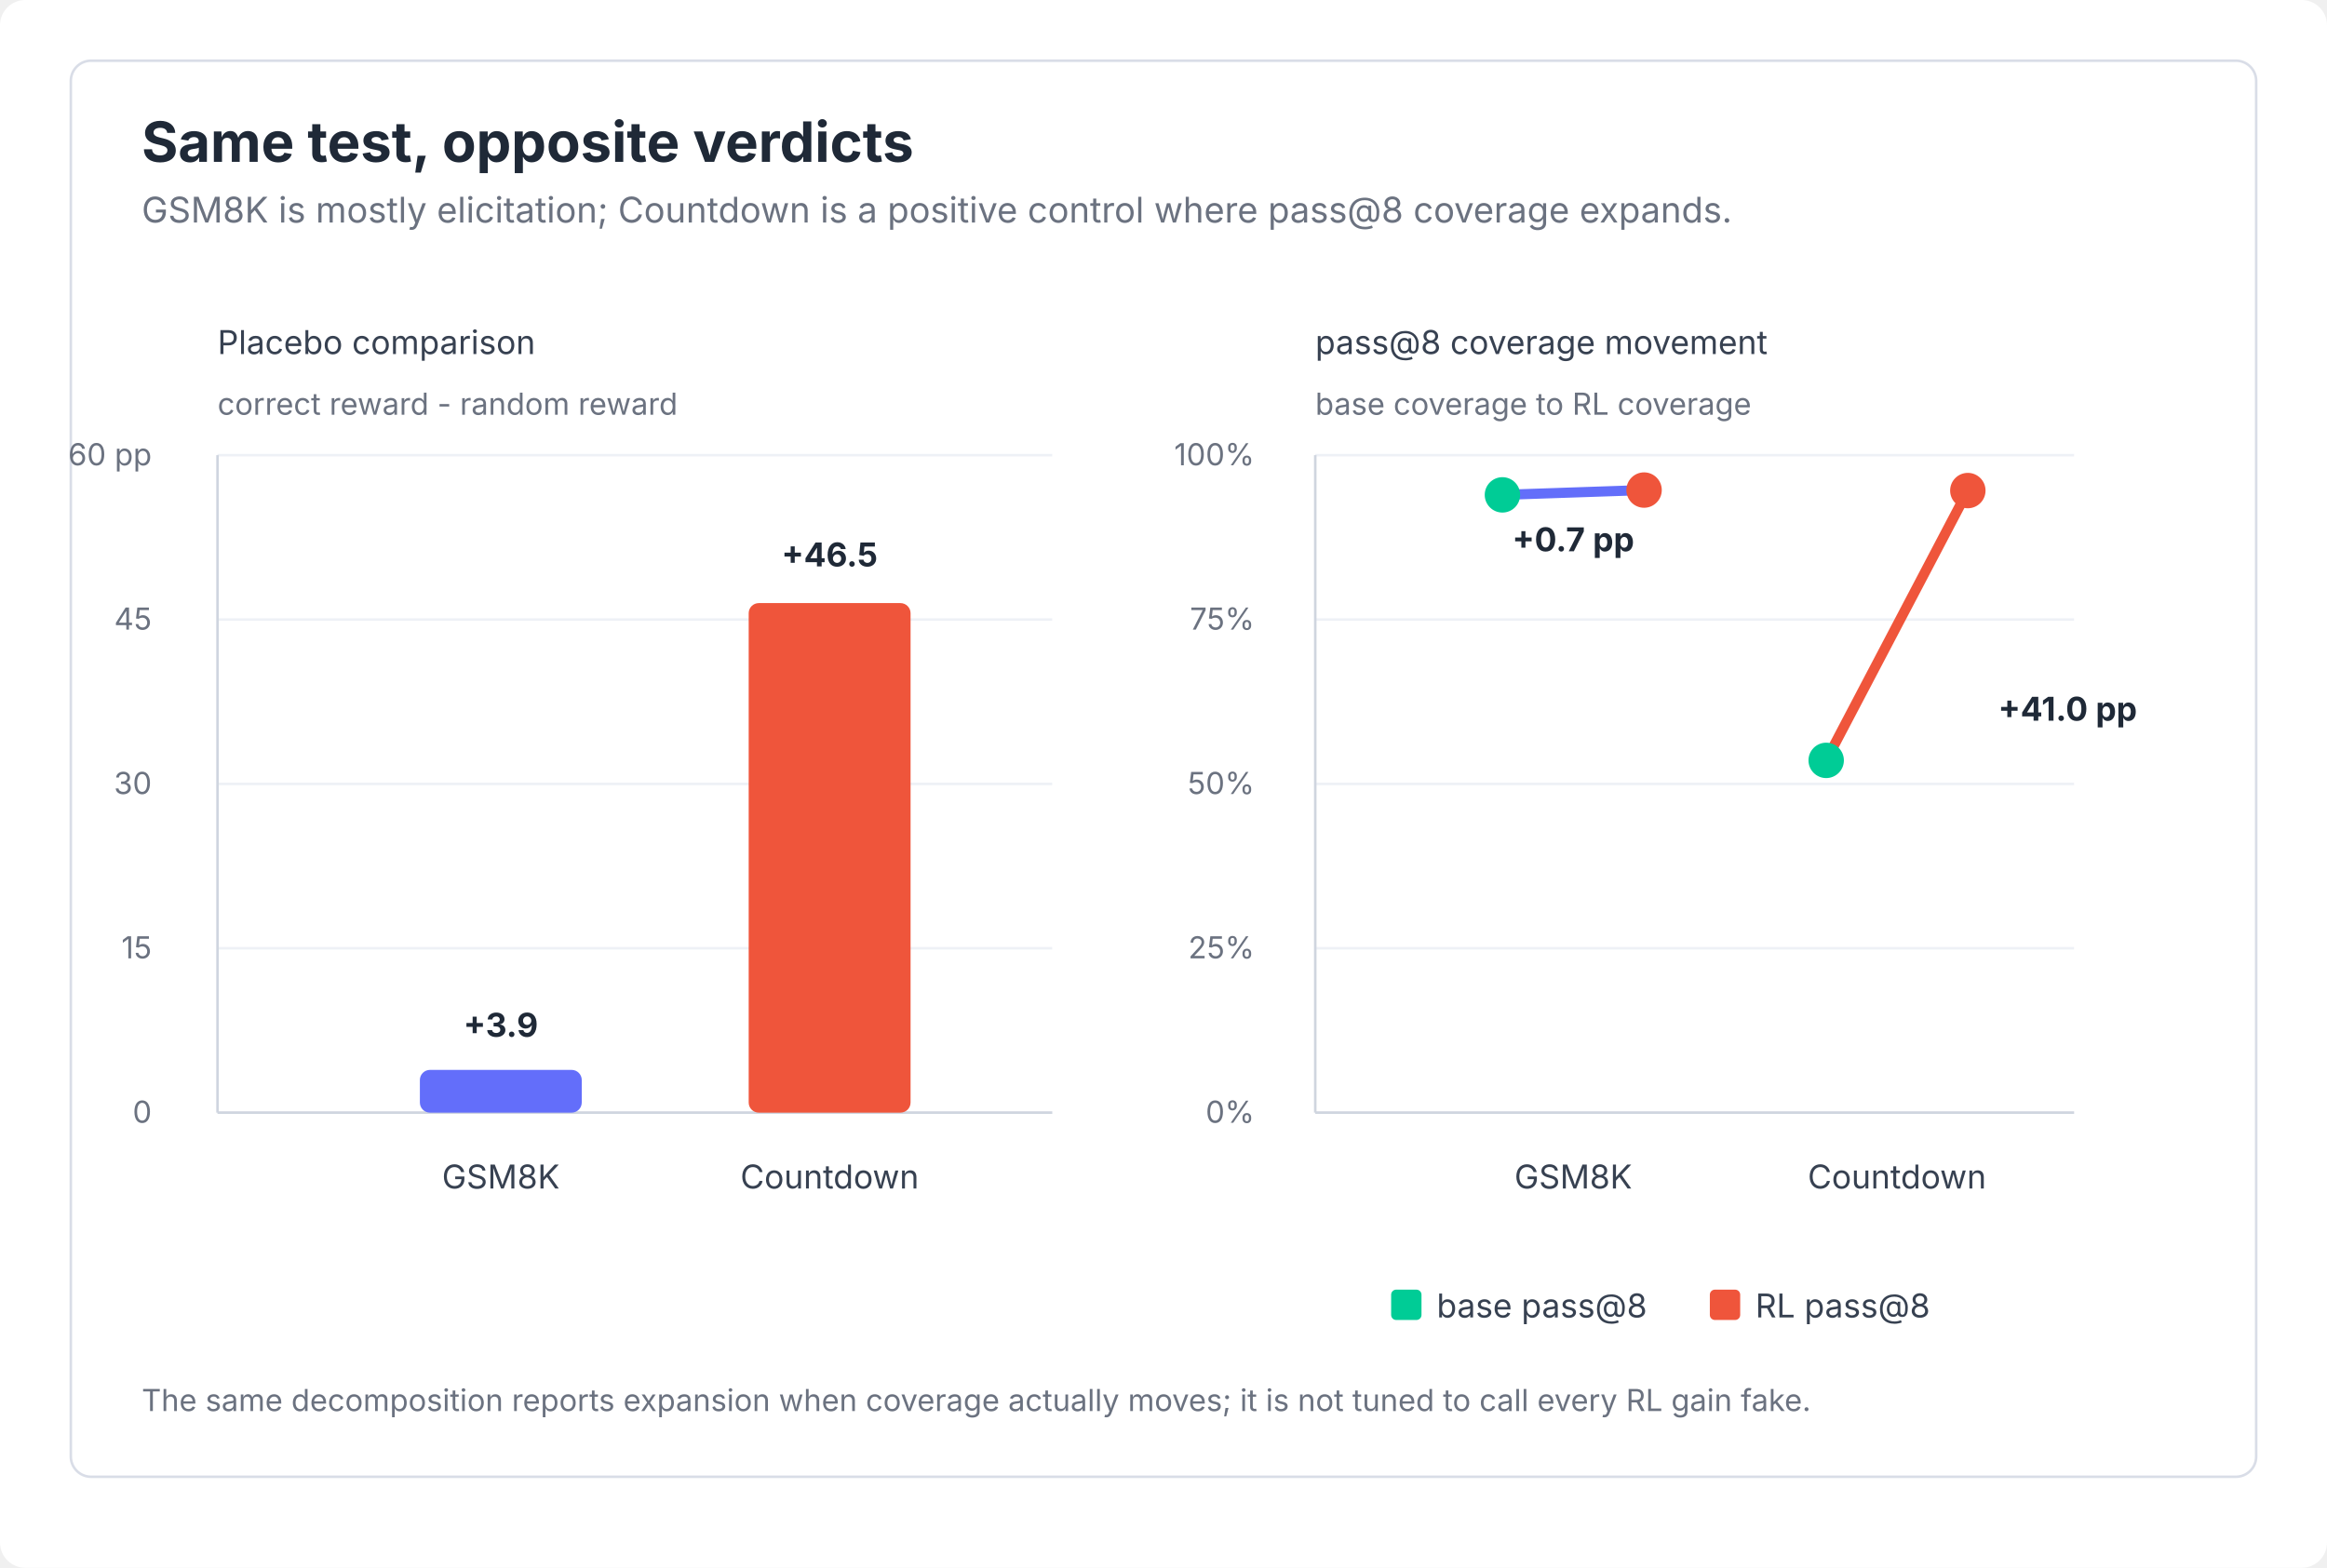
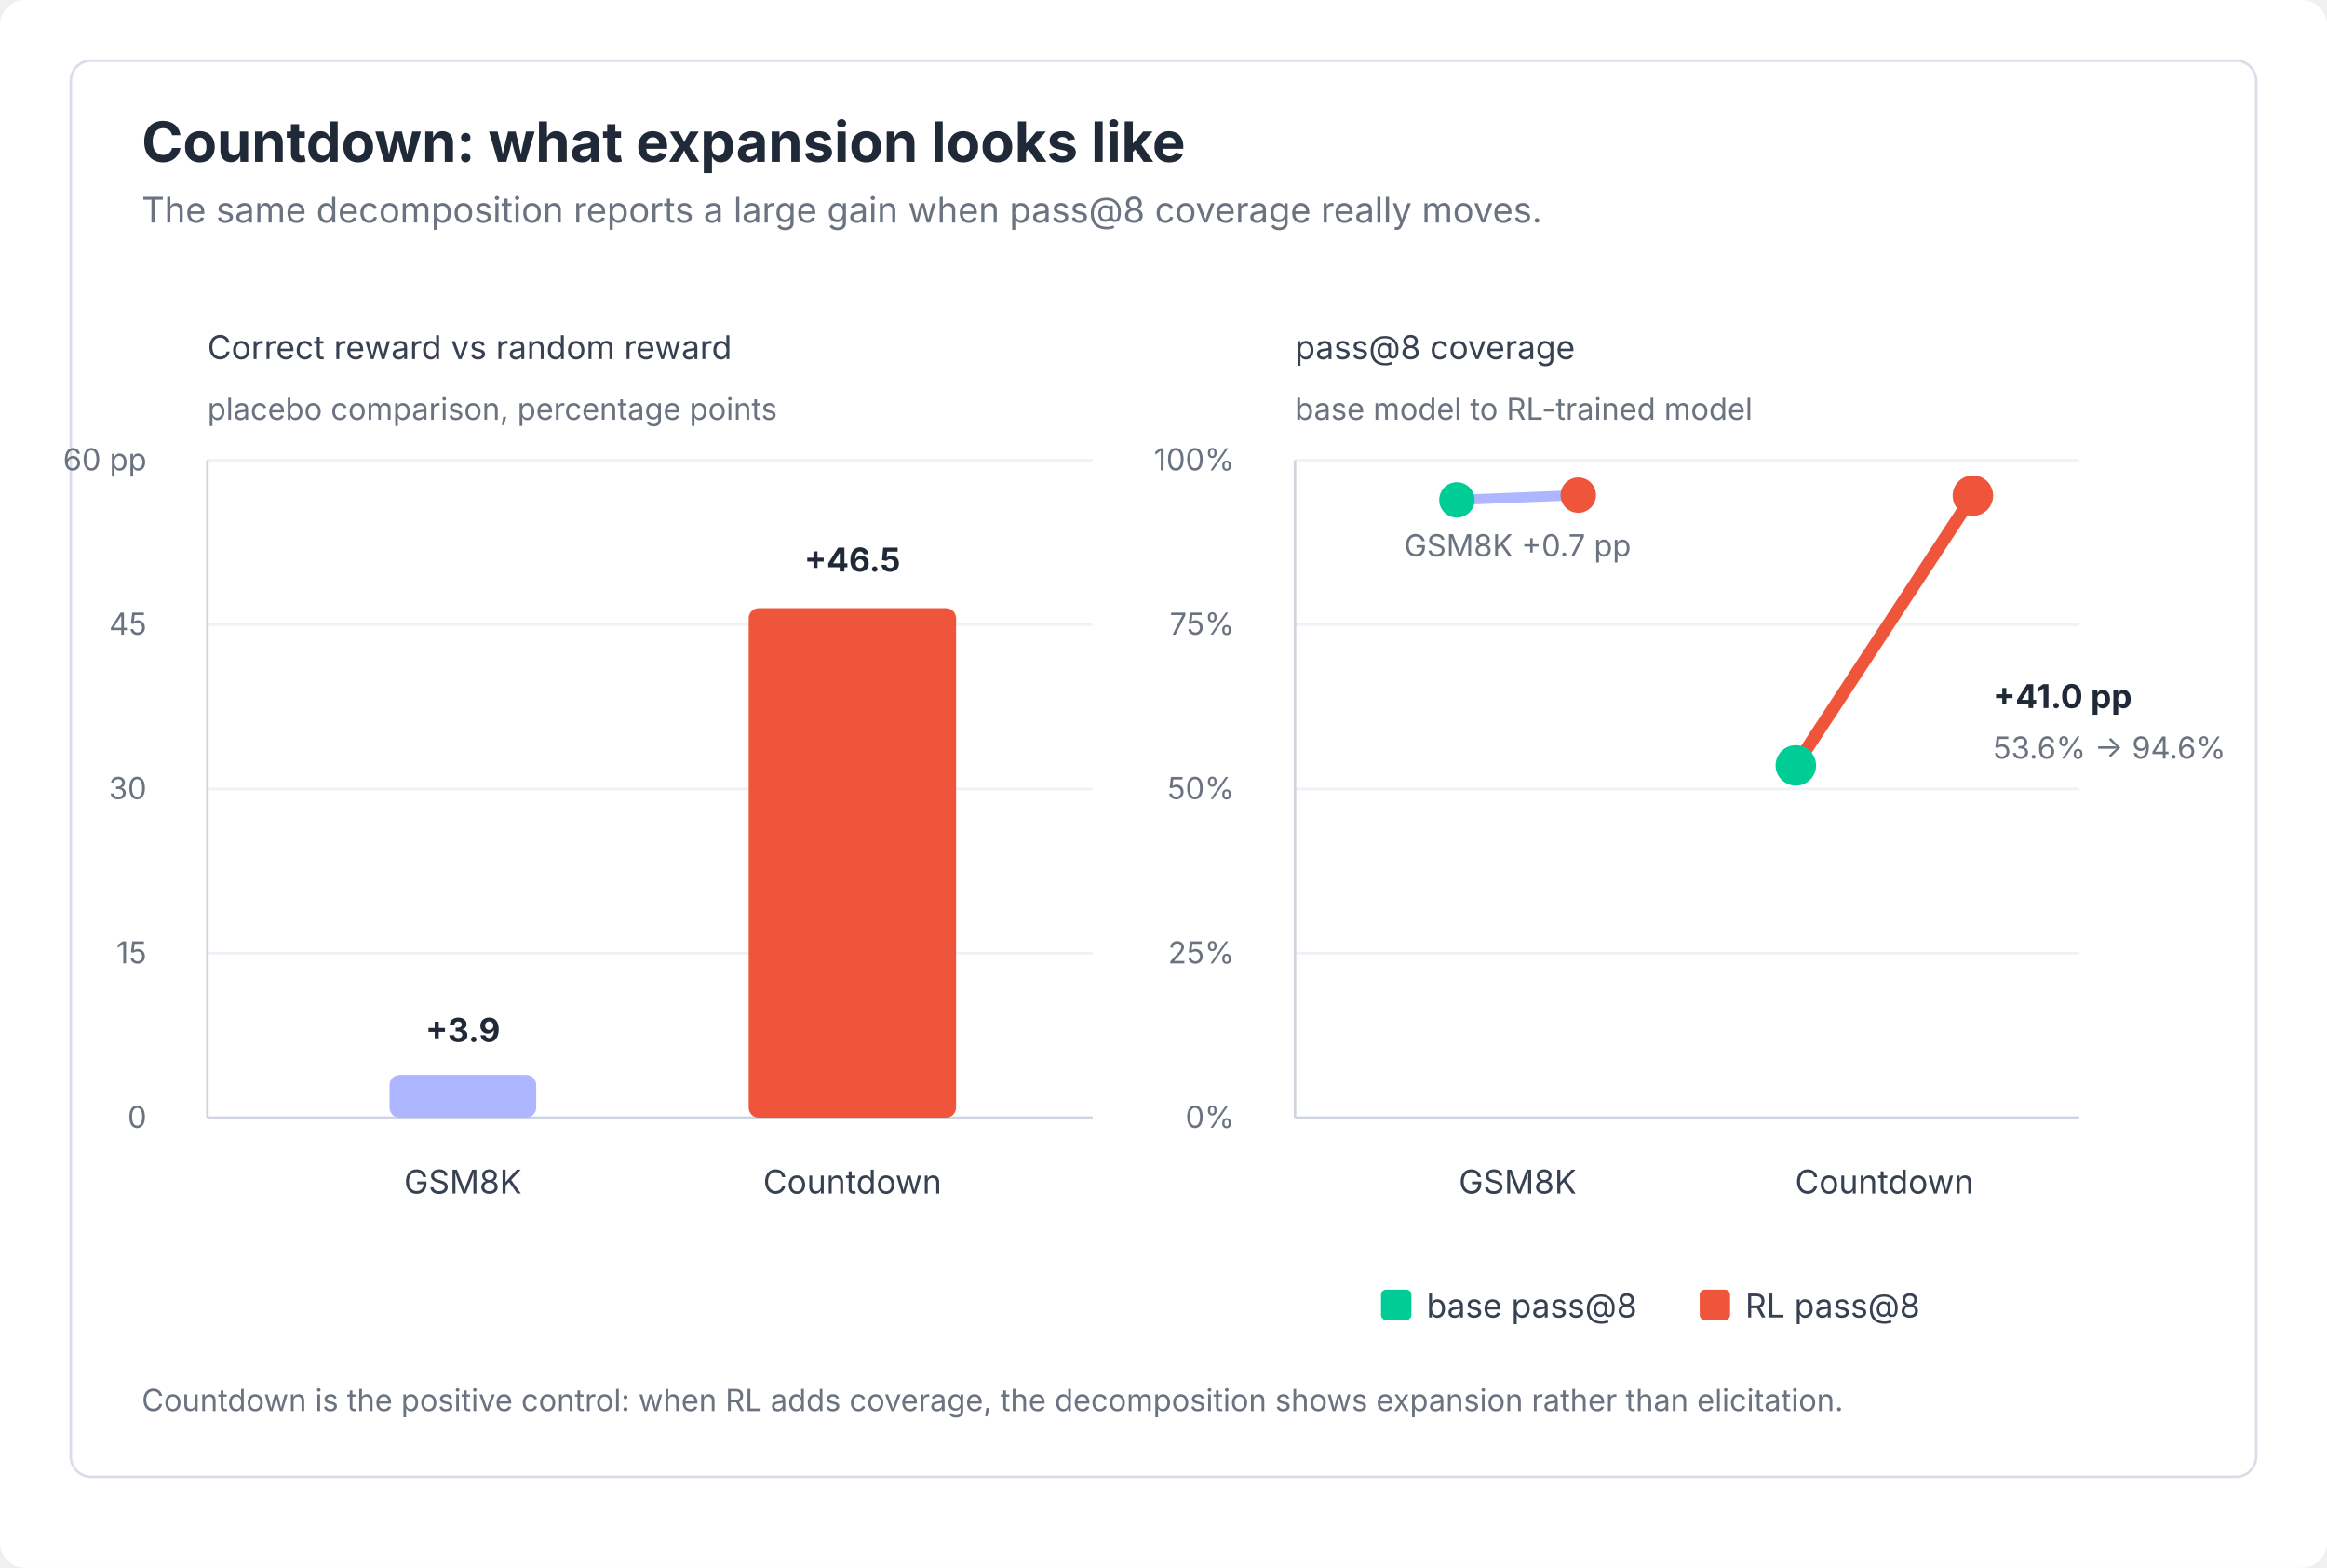
<svg xmlns="http://www.w3.org/2000/svg" width="920" height="620" viewBox="0 0 920 620" role="img" aria-labelledby="title desc">
  <style>
    .bg { fill: #ffffff; }
    .panel { fill: #ffffff; stroke: #d9dde7; stroke-width: 1; }
    .title { fill: #1f2937; font: 700 22px -apple-system, BlinkMacSystemFont, 'Segoe UI', sans-serif; }
    .subtitle { fill: #6b7280; font: 14px -apple-system, BlinkMacSystemFont, 'Segoe UI', sans-serif; }
    .axis { stroke: #cfd5df; stroke-width: 1; }
    .grid { stroke: #eef1f6; stroke-width: 1; }
    .tick { fill: #6b7280; font: 12px -apple-system, BlinkMacSystemFont, 'Segoe UI', sans-serif; }
    .label { fill: #374151; font: 13px -apple-system, BlinkMacSystemFont, 'Segoe UI', sans-serif; }
    .value { fill: #1f2937; font: 700 13px -apple-system, BlinkMacSystemFont, 'Segoe UI', sans-serif; }
    .small { fill: #6b7280; font: 12px -apple-system, BlinkMacSystemFont, 'Segoe UI', sans-serif; }
    .legend { fill: #374151; font: 13px -apple-system, BlinkMacSystemFont, 'Segoe UI', sans-serif; }
  </style>
  <rect class="bg" width="920" height="620" rx="10" />
  <rect class="panel" x="28" y="24" width="864" height="560" rx="8" />
-   <text class="title" x="56" y="64">Same test, opposite verdicts</text>
-   <text class="subtitle" x="56" y="88">GSM8K is mostly elicitation; Countdown is a positive control where pass@8 coverage expands.</text>
-   <g transform="translate(86 140)">
-     <text class="label" x="0" y="0">Placebo comparison</text>
-     <text class="small" x="0" y="24">correct reward - random reward</text>
-     <line class="grid" x1="0" y1="300" x2="330" y2="300" />
-     <line class="grid" x1="0" y1="235" x2="330" y2="235" />
-     <line class="grid" x1="0" y1="170" x2="330" y2="170" />
-     <line class="grid" x1="0" y1="105" x2="330" y2="105" />
-     <line class="grid" x1="0" y1="40" x2="330" y2="40" />
+   <text class="title" x="56" y="64">Countdown: what expansion looks like</text>
+   <text class="subtitle" x="56" y="88">The same decomposition reports a large gain when pass@8 coverage really moves.</text>
+   <g transform="translate(82 142)">
+     <text class="label" x="0" y="0">Correct reward vs random reward</text>
+     <text class="small" x="0" y="24">placebo comparison, percentage points</text>
+     <line class="grid" x1="0" y1="300" x2="350" y2="300" />
+     <line class="grid" x1="0" y1="235" x2="350" y2="235" />
+     <line class="grid" x1="0" y1="170" x2="350" y2="170" />
+     <line class="grid" x1="0" y1="105" x2="350" y2="105" />
+     <line class="grid" x1="0" y1="40" x2="350" y2="40" />
    <line class="axis" x1="0" y1="40" x2="0" y2="300" />
-     <line class="axis" x1="0" y1="300" x2="330" y2="300" />
-     <text class="tick" x="-26" y="304" text-anchor="end">0</text>
-     <text class="tick" x="-26" y="239" text-anchor="end">15</text>
-     <text class="tick" x="-26" y="174" text-anchor="end">30</text>
-     <text class="tick" x="-26" y="109" text-anchor="end">45</text>
-     <text class="tick" x="-26" y="44" text-anchor="end">60 pp</text>
-     <rect x="80" y="283.1" width="64" height="16.9" fill="#636efa" rx="4" />
-     <rect x="210" y="98.5" width="64" height="201.5" fill="#ef553b" rx="4" />
-     <text class="value" x="112" y="270" text-anchor="middle">+3.9</text>
-     <text class="value" x="242" y="84" text-anchor="middle">+46.5</text>
-     <text class="label" x="112" y="330" text-anchor="middle">GSM8K</text>
-     <text class="label" x="242" y="330" text-anchor="middle">Countdown</text>
+     <line class="axis" x1="0" y1="300" x2="350" y2="300" />
+     <text class="tick" x="-24" y="304" text-anchor="end">0</text>
+     <text class="tick" x="-24" y="239" text-anchor="end">15</text>
+     <text class="tick" x="-24" y="174" text-anchor="end">30</text>
+     <text class="tick" x="-24" y="109" text-anchor="end">45</text>
+     <text class="tick" x="-24" y="44" text-anchor="end">60 pp</text>
+     <rect x="72" y="283.1" width="58" height="16.9" fill="#aeb6ff" rx="4" />
+     <rect x="214" y="98.5" width="82" height="201.5" fill="#ef553b" rx="4" />
+     <text class="value" x="101" y="270" text-anchor="middle">+3.9</text>
+     <text class="value" x="255" y="84" text-anchor="middle">+46.5</text>
+     <text class="label" x="101" y="330" text-anchor="middle">GSM8K</text>
+     <text class="label" x="255" y="330" text-anchor="middle">Countdown</text>
  </g>
-   <g transform="translate(520 140)">
-     <text class="label" x="0" y="0">pass@8 coverage movement</text>
-     <text class="small" x="0" y="24">base coverage to RL coverage</text>
-     <line class="grid" x1="0" y1="300" x2="300" y2="300" />
-     <line class="grid" x1="0" y1="235" x2="300" y2="235" />
-     <line class="grid" x1="0" y1="170" x2="300" y2="170" />
-     <line class="grid" x1="0" y1="105" x2="300" y2="105" />
-     <line class="grid" x1="0" y1="40" x2="300" y2="40" />
+   <g transform="translate(512 142)">
+     <text class="label" x="0" y="0">pass@8 coverage</text>
+     <text class="small" x="0" y="24">base model to RL-trained model</text>
+     <line class="grid" x1="0" y1="300" x2="310" y2="300" />
+     <line class="grid" x1="0" y1="235" x2="310" y2="235" />
+     <line class="grid" x1="0" y1="170" x2="310" y2="170" />
+     <line class="grid" x1="0" y1="105" x2="310" y2="105" />
+     <line class="grid" x1="0" y1="40" x2="310" y2="40" />
    <line class="axis" x1="0" y1="40" x2="0" y2="300" />
-     <line class="axis" x1="0" y1="300" x2="300" y2="300" />
+     <line class="axis" x1="0" y1="300" x2="310" y2="300" />
    <text class="tick" x="-24" y="304" text-anchor="end">0%</text>
    <text class="tick" x="-24" y="239" text-anchor="end">25%</text>
    <text class="tick" x="-24" y="174" text-anchor="end">50%</text>
    <text class="tick" x="-24" y="109" text-anchor="end">75%</text>
    <text class="tick" x="-24" y="44" text-anchor="end">100%</text>
-     <line x1="74" y1="55.7" x2="130" y2="53.8" stroke="#636efa" stroke-width="4" stroke-linecap="round" />
-     <circle cx="74" cy="55.7" r="7" fill="#00cc96" />
-     <circle cx="130" cy="53.8" r="7" fill="#ef553b" />
-     <text class="value" x="102" y="78" text-anchor="middle">+0.7 pp</text>
-     <text class="label" x="102" y="330" text-anchor="middle">GSM8K</text>
-     <line x1="202" y1="160.7" x2="258" y2="54.0" stroke="#ef553b" stroke-width="4" stroke-linecap="round" />
-     <circle cx="202" cy="160.7" r="7" fill="#00cc96" />
-     <circle cx="258" cy="54.0" r="7" fill="#ef553b" />
-     <text class="value" x="270" y="145" text-anchor="start">+41.0 pp</text>
-     <text class="label" x="230" y="330" text-anchor="middle">Countdown</text>
+     <line x1="64" y1="55.7" x2="112" y2="53.8" stroke="#aeb6ff" stroke-width="4" stroke-linecap="round" />
+     <circle cx="64" cy="55.7" r="7" fill="#00cc96" />
+     <circle cx="112" cy="53.8" r="7" fill="#ef553b" />
+     <text class="small" x="88" y="78" text-anchor="middle">GSM8K +0.7 pp</text>
+     <text class="label" x="88" y="330" text-anchor="middle">GSM8K</text>
+     <line x1="198" y1="160.7" x2="268" y2="54.0" stroke="#ef553b" stroke-width="5" stroke-linecap="round" />
+     <circle cx="198" cy="160.7" r="8" fill="#00cc96" />
+     <circle cx="268" cy="54.0" r="8" fill="#ef553b" />
+     <text class="value" x="276" y="138" text-anchor="start">+41.0 pp</text>
+     <text class="small" x="276" y="158" text-anchor="start">53.6% -&gt; 94.6%</text>
+     <text class="label" x="233" y="330" text-anchor="middle">Countdown</text>
  </g>
-   <g transform="translate(550 520)">
+   <g transform="translate(546 520)">
    <rect x="0" y="-10" width="12" height="12" fill="#00cc96" rx="2" />
    <text class="legend" x="18" y="1">base pass@8</text>
    <rect x="126" y="-10" width="12" height="12" fill="#ef553b" rx="2" />
    <text class="legend" x="144" y="1">RL pass@8</text>
  </g>
-   <text class="small" x="56" y="558">The same decomposition reports expansion when coverage actually moves; it is not tuned to call every RL gain fake.</text>
+   <text class="small" x="56" y="558">Countdown is the positive control: when RL adds coverage, the decomposition shows expansion rather than elicitation.</text>
</svg>
